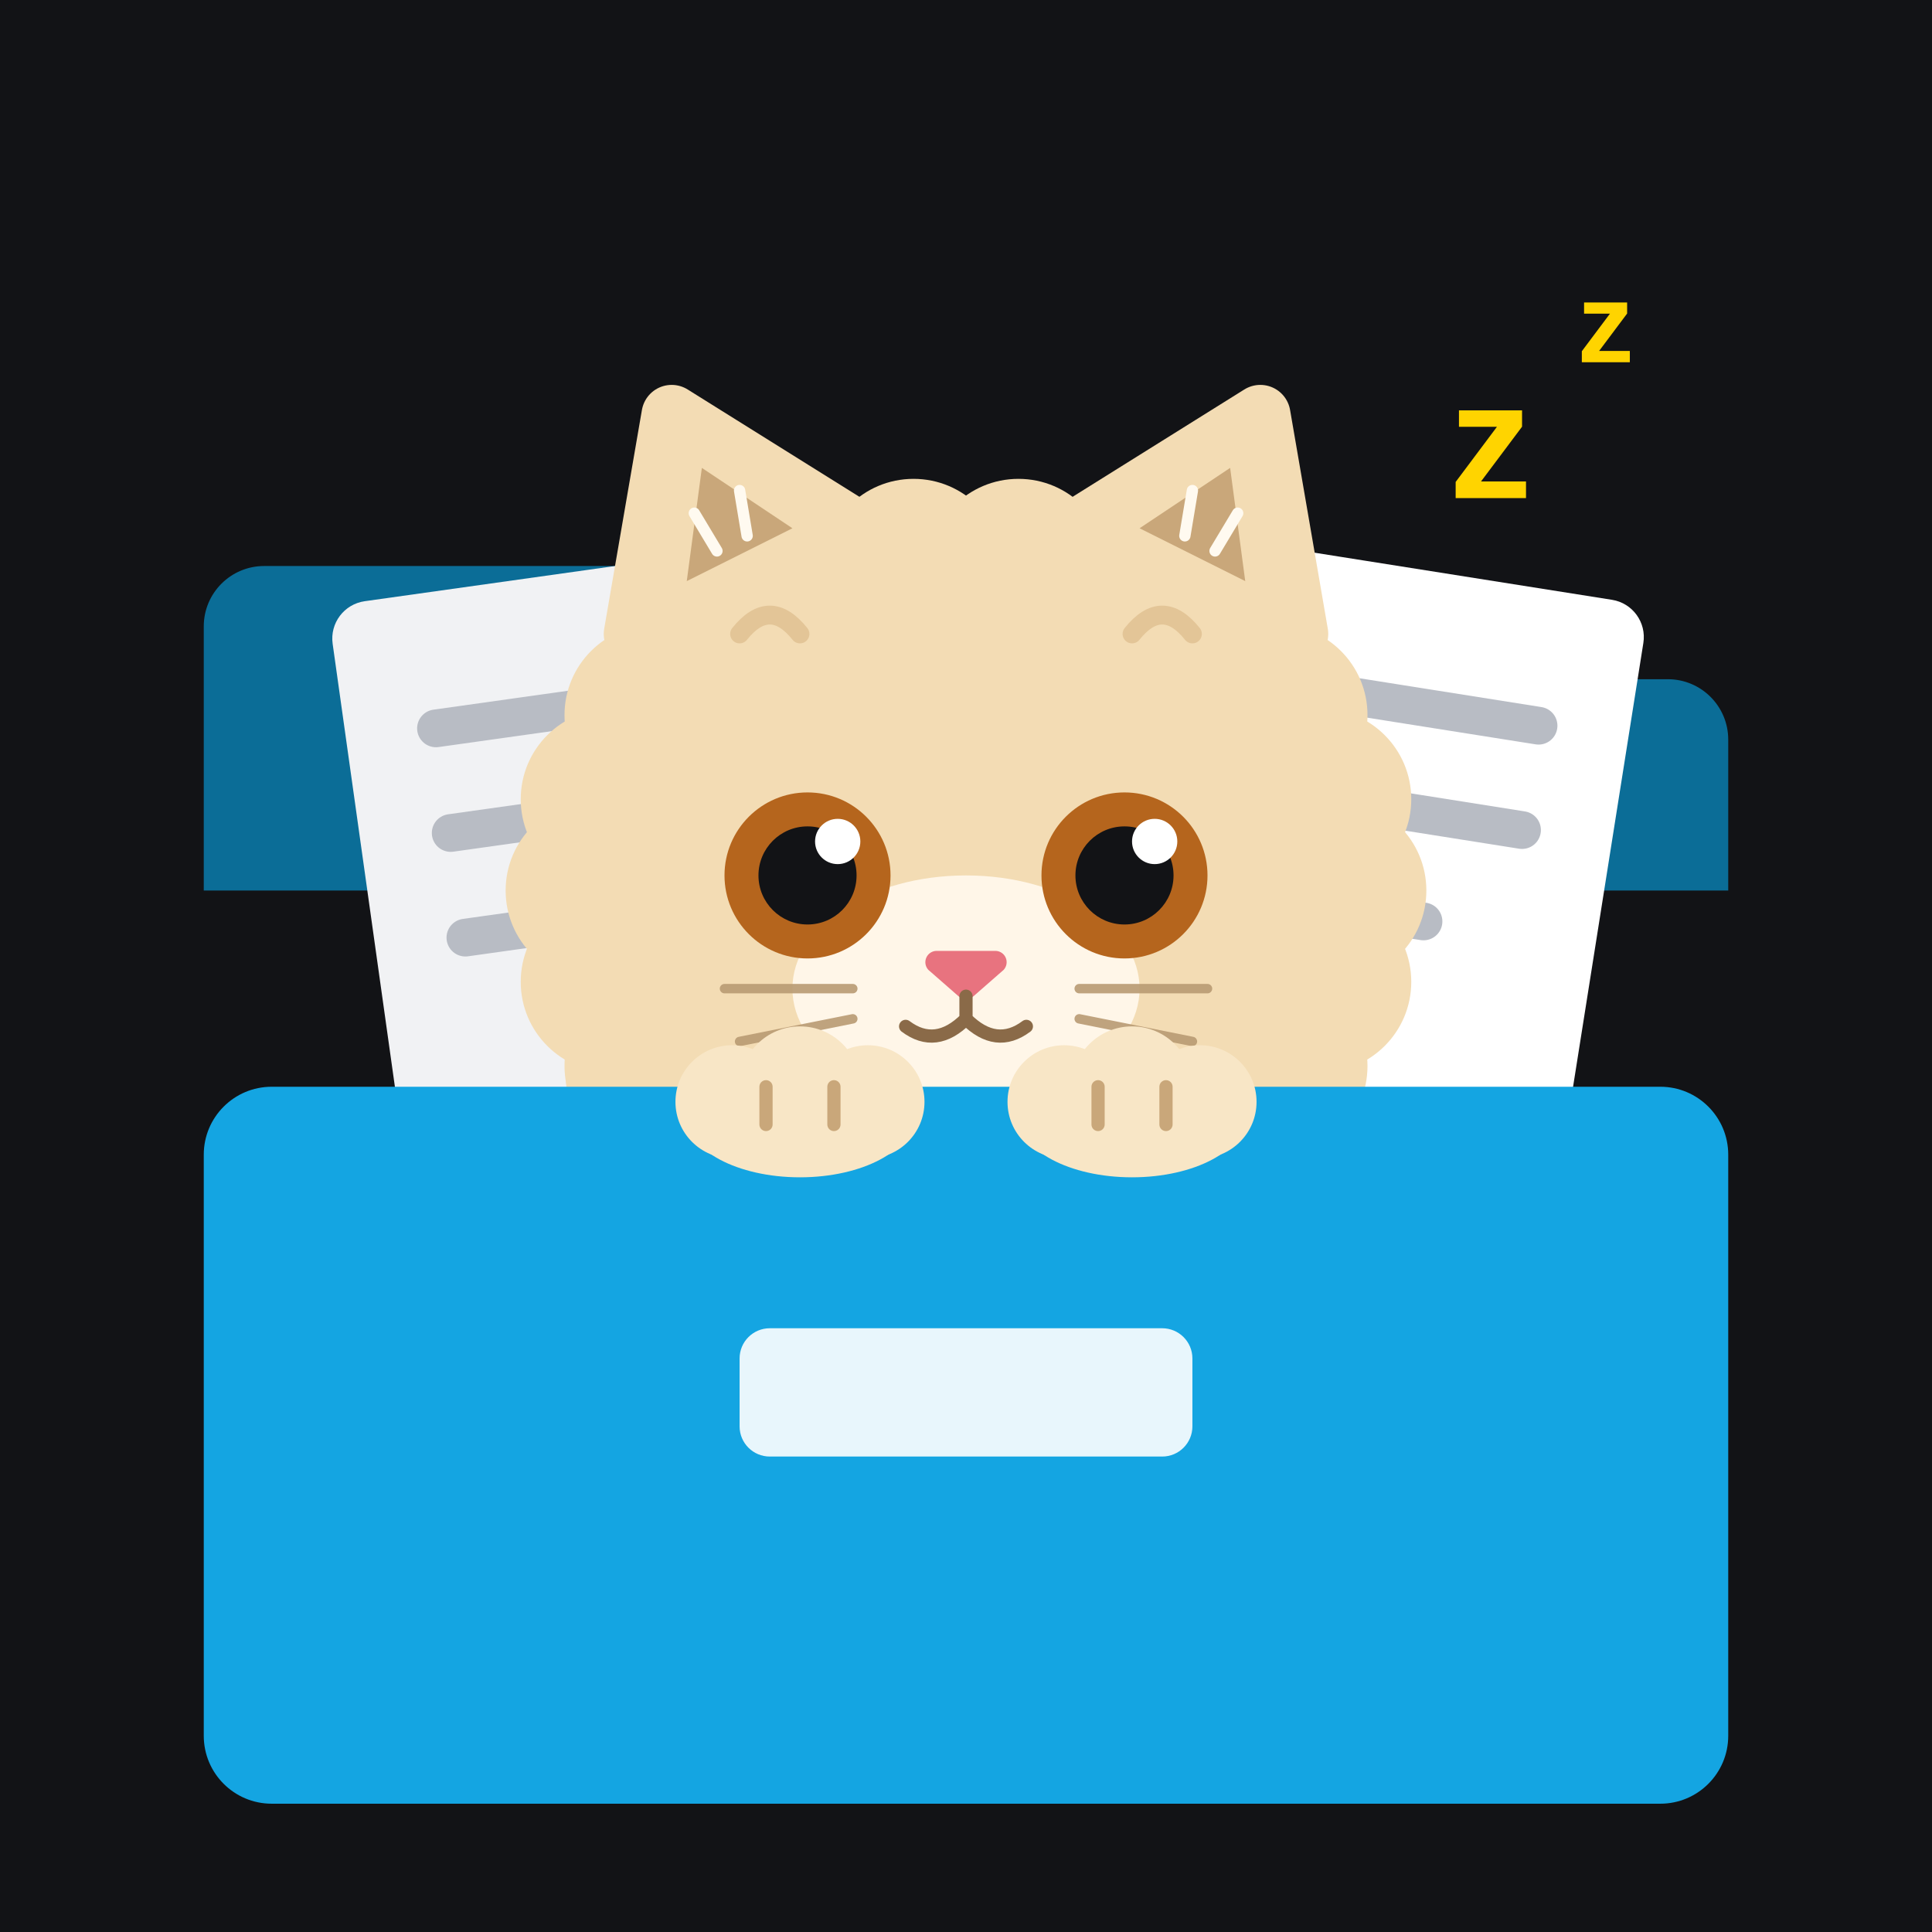
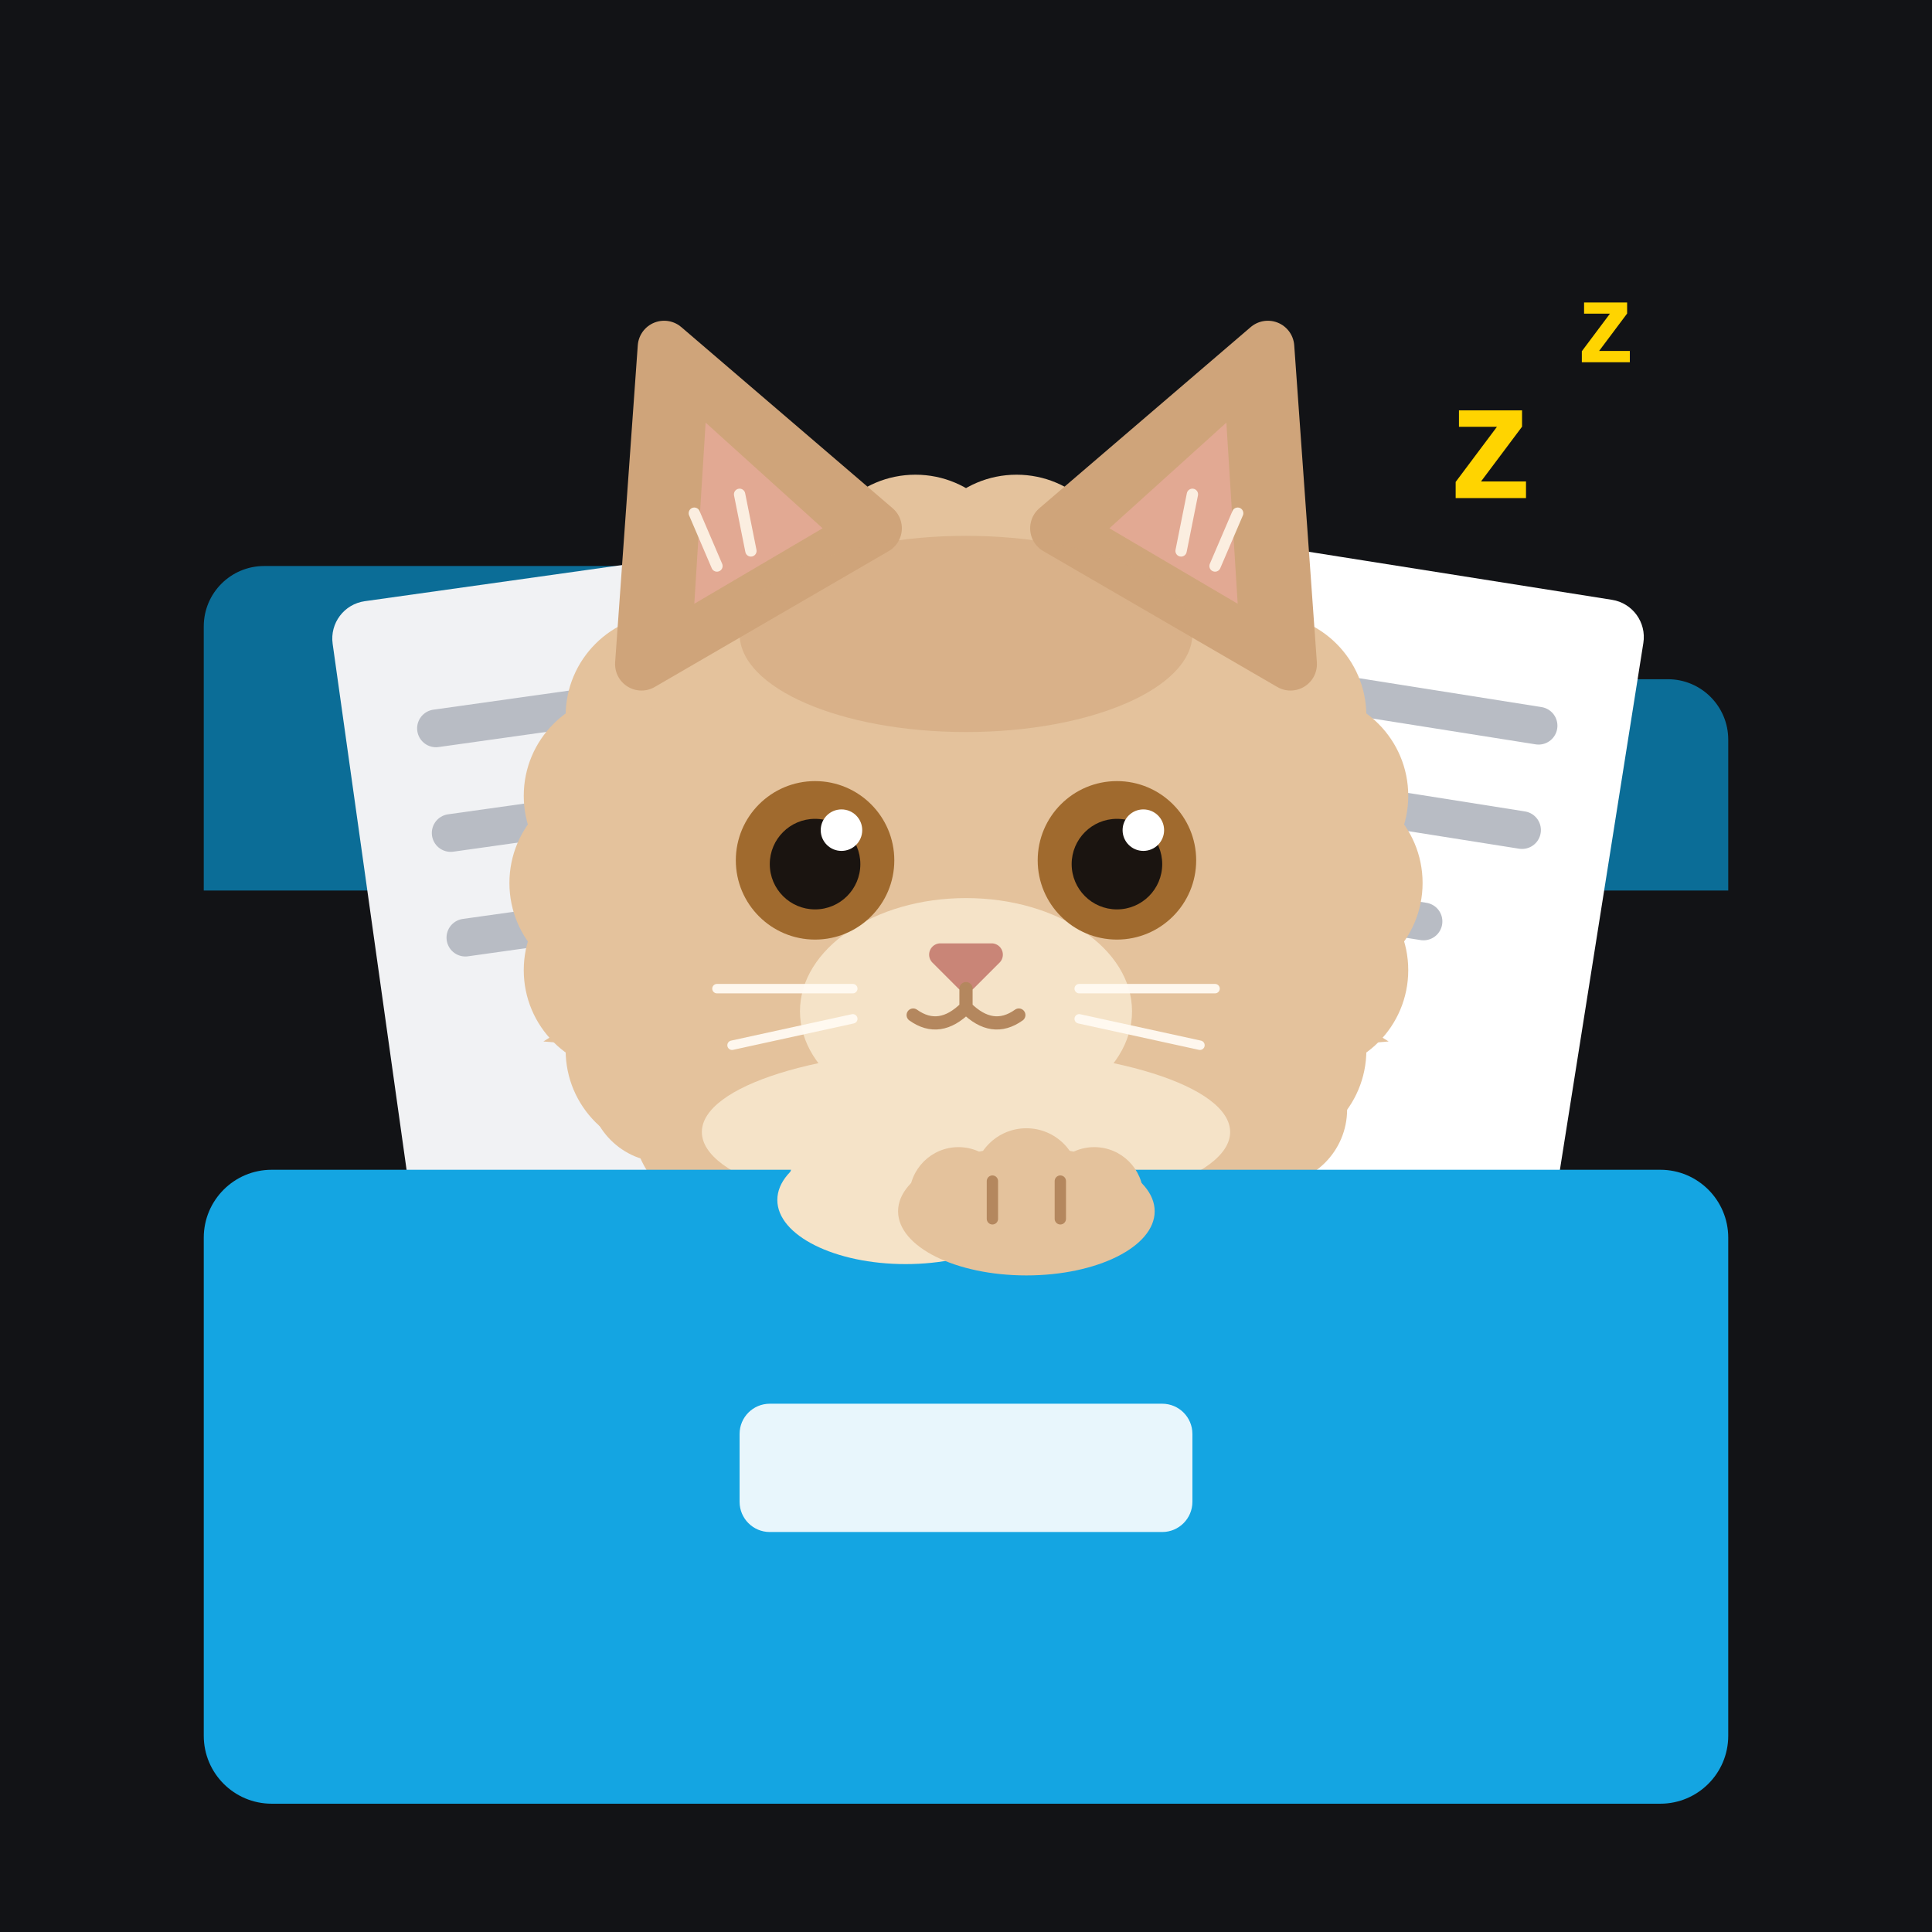
<svg xmlns="http://www.w3.org/2000/svg" viewBox="0 0 512 512">
  <rect width="512" height="512" fill="#121316" />
  <path d="M70 150 h130 l26 30 h216 a16 16 0 0 1 16 16 v40 h-404 v-70 a16 16 0 0 1 16-16z" fill="#0b6d97" />
  <g transform="rotate(-8 170 250)">
    <rect x="100" y="150" width="140" height="190" rx="10" fill="#f1f2f4" />
    <path d="M124 186h92M124 214h92M124 242h60" stroke="#b8bcc4" stroke-width="10" stroke-linecap="round" />
  </g>
  <g transform="rotate(9 350 250)">
    <rect x="282" y="148" width="140" height="190" rx="10" fill="#fff" />
    <path d="M306 184h92M306 212h92M306 240h70" stroke="#b8bcc4" stroke-width="10" stroke-linecap="round" />
  </g>
-   <g fill="#f3dcb4">
-     <circle cx="354.0" cy="236.0" r="24" />
-     <circle cx="350.0" cy="260.2" r="24" />
-     <circle cx="338.4" cy="282.5" r="24" />
-     <circle cx="320.2" cy="301.0" r="24" />
-     <circle cx="296.7" cy="314.2" r="24" />
-     <circle cx="269.9" cy="321.1" r="24" />
-     <circle cx="242.1" cy="321.1" r="24" />
-     <circle cx="215.3" cy="314.2" r="24" />
-     <circle cx="191.8" cy="301.0" r="24" />
-     <circle cx="173.6" cy="282.5" r="24" />
-     <circle cx="162.0" cy="260.2" r="24" />
-     <circle cx="158.0" cy="236.0" r="24" />
-     <circle cx="162.0" cy="211.8" r="24" />
-     <circle cx="173.6" cy="189.5" r="24" />
-     <circle cx="191.8" cy="171.0" r="24" />
-     <circle cx="215.3" cy="157.8" r="24" />
-     <circle cx="242.1" cy="150.9" r="24" />
-     <circle cx="269.9" cy="150.9" r="24" />
-     <circle cx="296.7" cy="157.8" r="24" />
-     <circle cx="320.2" cy="171.0" r="24" />
-     <circle cx="338.4" cy="189.5" r="24" />
-     <circle cx="350.0" cy="211.8" r="24" />
-     <ellipse cx="256" cy="236" rx="100" ry="88" />
-     <circle cx="170" cy="286" r="20" />
-     <circle cx="194" cy="292" r="20" />
-     <circle cx="218" cy="286" r="20" />
-     <circle cx="242" cy="292" r="20" />
-     <circle cx="266" cy="286" r="20" />
-     <circle cx="290" cy="292" r="20" />
-     <circle cx="314" cy="286" r="20" />
-     <circle cx="338" cy="292" r="20" />
+   <g fill="#e4c29c">
+     <circle cx="350.0" cy="234.0" r="27" />
+     <circle cx="346.2" cy="257.1" r="27" />
+     <circle cx="335.1" cy="278.3" r="27" />
+     <circle cx="317.6" cy="296.0" r="27" />
+     <circle cx="295.0" cy="308.6" r="27" />
+     <circle cx="269.4" cy="315.2" r="27" />
+     <circle cx="242.6" cy="315.2" r="27" />
+     <circle cx="217.0" cy="308.6" r="27" />
+     <circle cx="194.4" cy="296.0" r="27" />
+     <circle cx="176.9" cy="278.3" r="27" />
+     <circle cx="165.8" cy="257.1" r="27" />
+     <circle cx="162.0" cy="234.0" r="27" />
+     <circle cx="165.8" cy="210.9" r="27" />
+     <circle cx="176.9" cy="189.7" r="27" />
+     <circle cx="194.4" cy="172.0" r="27" />
+     <circle cx="217.0" cy="159.4" r="27" />
+     <circle cx="242.6" cy="152.8" r="27" />
+     <circle cx="269.4" cy="152.8" r="27" />
+     <circle cx="295.0" cy="159.4" r="27" />
+     <circle cx="317.6" cy="172.0" r="27" />
+     <circle cx="335.1" cy="189.7" r="27" />
+     <circle cx="346.2" cy="210.9" r="27" />
+     <ellipse cx="256" cy="234" rx="96" ry="84" />
+     <circle cx="176" cy="288" r="20" />
+     <circle cx="199" cy="294" r="20" />
+     <circle cx="222" cy="288" r="20" />
+     <circle cx="245" cy="294" r="20" />
+     <circle cx="268" cy="288" r="20" />
+     <circle cx="291" cy="294" r="20" />
+     <circle cx="314" cy="288" r="20" />
+     <circle cx="337" cy="294" r="20" />
  </g>
-   <path d="M168 168 L178 110 L226 140 Z M344 168 L334 110 L286 140 Z" fill="#f3dcb4" stroke="#f3dcb4" stroke-width="16" stroke-linejoin="round" />
-   <path d="M182 154 L186 124 L210 140 Z M330 154 L326 124 L302 140 Z" fill="#c9a77a" />
-   <path d="M190 146 l-6 -10 M198 142 l-2 -12 M322 146 l6 -10 M314 142 l2 -12" stroke="#fffaf0" stroke-width="3" stroke-linecap="round" />
-   <path d="M196 168 q8 -10 16 0 M300 168 q8 -10 16 0" fill="none" stroke="#e3c597" stroke-width="5" stroke-linecap="round" />
-   <ellipse cx="256" cy="262" rx="46" ry="30" fill="#fff6e8" />
-   <circle cx="214" cy="232" r="22" fill="#b5651d" />
-   <circle cx="298" cy="232" r="22" fill="#b5651d" />
-   <circle cx="214" cy="232" r="13" fill="#121316" />
-   <circle cx="298" cy="232" r="13" fill="#121316" />
-   <circle cx="222" cy="223" r="6" fill="#fff" />
-   <circle cx="306" cy="223" r="6" fill="#fff" />
-   <path d="M248 252 h16 a3 3 0 0 1 2 5 l-8 7 a3 3 0 0 1 -4 0 l-8 -7 a3 3 0 0 1 2 -5z" fill="#e8737f" />
-   <path d="M256 264 v6 q-8 8 -16 2 M256 270 q8 8 16 2" fill="none" stroke="#8a6a48" stroke-width="3.5" stroke-linecap="round" />
-   <path d="M226 262 h-34 M226 270 l-30 6 M286 262 h34 M286 270 l30 6" stroke="#b89a72" stroke-width="2.5" stroke-linecap="round" opacity=".9" />
-   <rect x="54" y="288" width="404" height="190" rx="18" fill="#14a5e2" />
-   <rect x="196" y="352" width="120" height="34" rx="8" fill="#fff" opacity=".9" />
-   <g fill="#f8e6c6">
-     <circle cx="194" cy="292" r="15" />
-     <circle cx="212" cy="288" r="16" />
-     <circle cx="230" cy="292" r="15" />
-     <ellipse cx="212" cy="296" rx="30" ry="16" />
+   <path d="M162 250 l-22 6 l20 10 l-16 10 l24 2 Z M350 250 l22 6 l-20 10 l16 10 l-24 2 Z" fill="#e4c29c" />
+   <path d="M170 176 L176 92 L232 140 Z M342 176 L336 92 L280 140 Z" fill="#cfa47a" stroke="#cfa47a" stroke-width="14" stroke-linejoin="round" />
+   <path d="M184 160 L187 112 L218 140 Z M328 160 L325 112 L294 140 Z" fill="#e2a993" />
+   <path d="M190 150 l-6 -14 M199 146 l-3 -15 M322 150 l6 -14 M313 146 l3 -15" stroke="#fbeee0" stroke-width="3" stroke-linecap="round" />
+   <ellipse cx="256" cy="168" rx="60" ry="26" fill="#cfa47a" opacity=".55" />
+   <ellipse cx="256" cy="268" rx="44" ry="30" fill="#f5e3c8" />
+   <ellipse cx="256" cy="300" rx="70" ry="22" fill="#f5e3c8" />
+   <circle cx="216" cy="228" r="21" fill="#a06a2e" />
+   <circle cx="296" cy="228" r="21" fill="#a06a2e" />
+   <circle cx="216" cy="229" r="12" fill="#1a1410" />
+   <circle cx="296" cy="229" r="12" fill="#1a1410" />
+   <circle cx="223" cy="220" r="5.5" fill="#fff" />
+   <circle cx="303" cy="220" r="5.5" fill="#fff" />
+   <path d="M249 250 h14 a3 3 0 0 1 2 5 l-7 7 a3 3 0 0 1 -4 0 l-7 -7 a3 3 0 0 1 2 -5z" fill="#c98577" />
+   <path d="M256 262 v5 q-7 7 -14 2 M256 267 q7 7 14 2" fill="none" stroke="#b4875e" stroke-width="3.5" stroke-linecap="round" />
+   <path d="M226 262 h-36 M226 270 l-32 7 M286 262 h36 M286 270 l32 7" stroke="#fffaf2" stroke-width="2.5" stroke-linecap="round" opacity=".95" />
+   <rect x="54" y="310" width="404" height="168" rx="18" fill="#14a5e2" />
+   <rect x="196" y="372" width="120" height="34" rx="8" fill="#fff" opacity=".9" />
+   <g fill="#f5e3c8">
+     <ellipse cx="240" cy="318" rx="34" ry="17" />
+     <circle cx="222" cy="314" r="13" />
+     <circle cx="240" cy="310" r="14" />
+     <circle cx="258" cy="314" r="13" />
  </g>
-   <path d="M203 288 v10 M221 288 v10" stroke="#c9a77a" stroke-width="3.5" stroke-linecap="round" />
-   <g fill="#f8e6c6">
-     <circle cx="282" cy="292" r="15" />
-     <circle cx="300" cy="288" r="16" />
-     <circle cx="318" cy="292" r="15" />
-     <ellipse cx="300" cy="296" rx="30" ry="16" />
+   <g fill="#e4c29c">
+     <ellipse cx="272" cy="321" rx="34" ry="17" />
+     <circle cx="254" cy="317" r="13" />
+     <circle cx="272" cy="313" r="14" />
+     <circle cx="290" cy="317" r="13" />
  </g>
-   <path d="M291 288 v10 M309 288 v10" stroke="#c9a77a" stroke-width="3.5" stroke-linecap="round" />
+   <path d="M263 313 v10 M281 313 v10" stroke="#b4875e" stroke-width="3" stroke-linecap="round" />
  <text x="384" y="132" font-family="Arial, Helvetica, sans-serif" font-weight="700" font-size="44" fill="#ffd400">z</text>
  <text x="418" y="96" font-family="Arial, Helvetica, sans-serif" font-weight="700" font-size="30" fill="#ffd400">z</text>
</svg>
